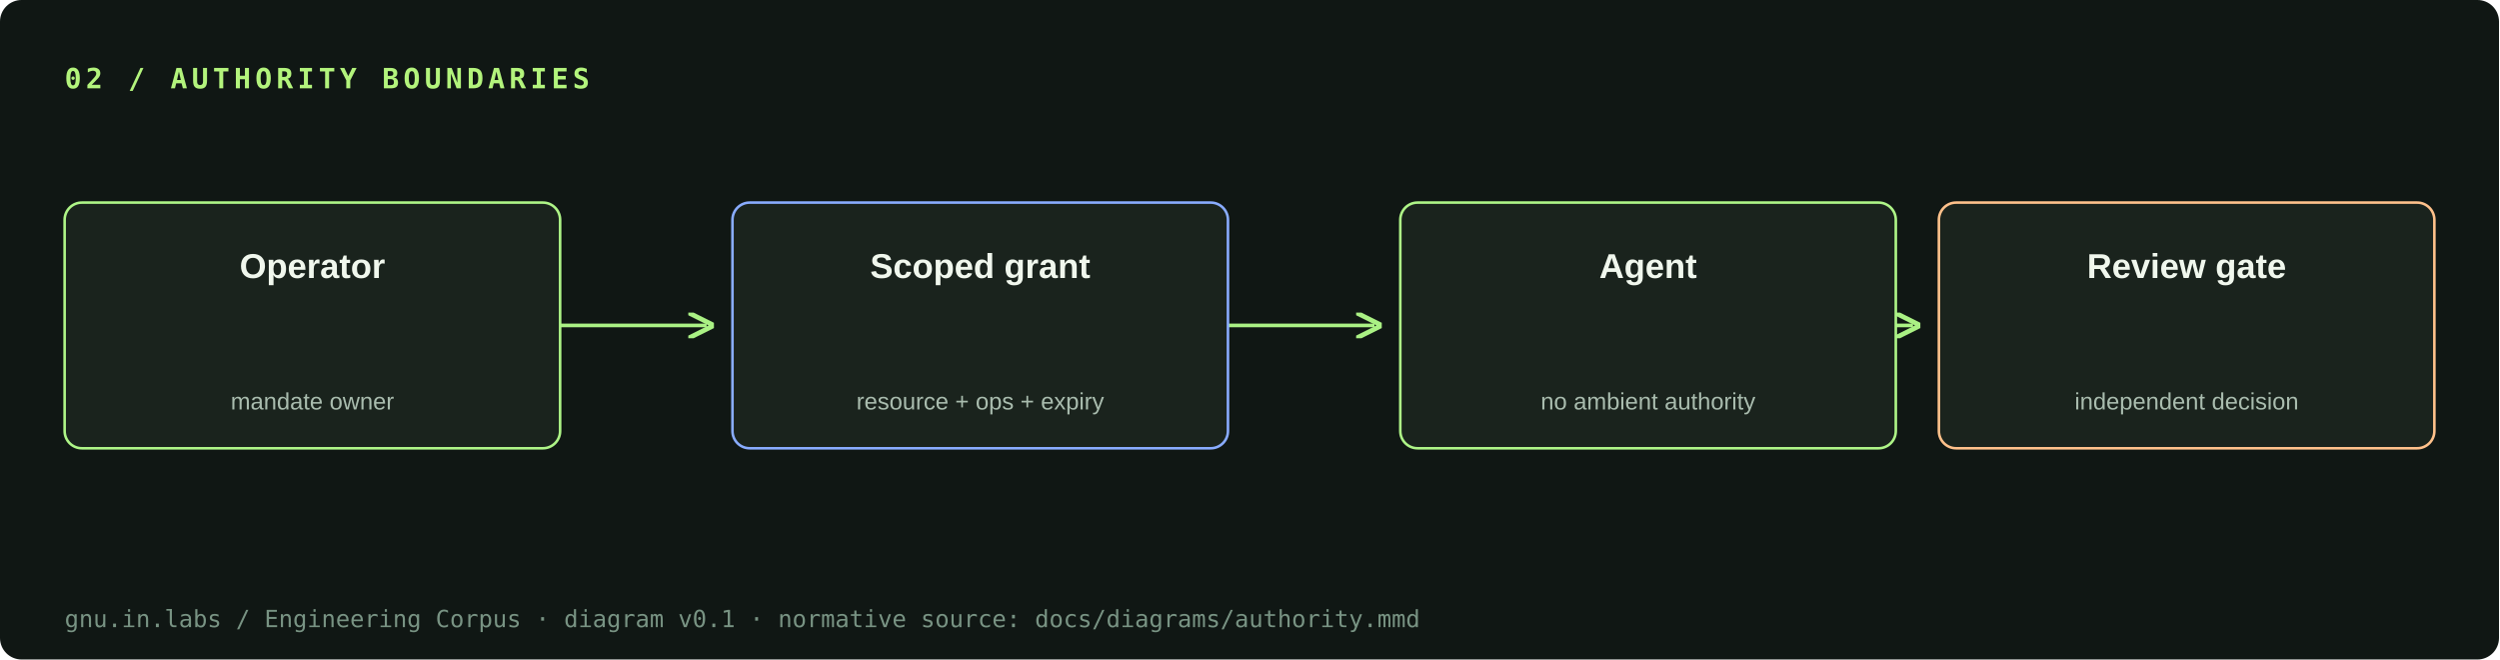
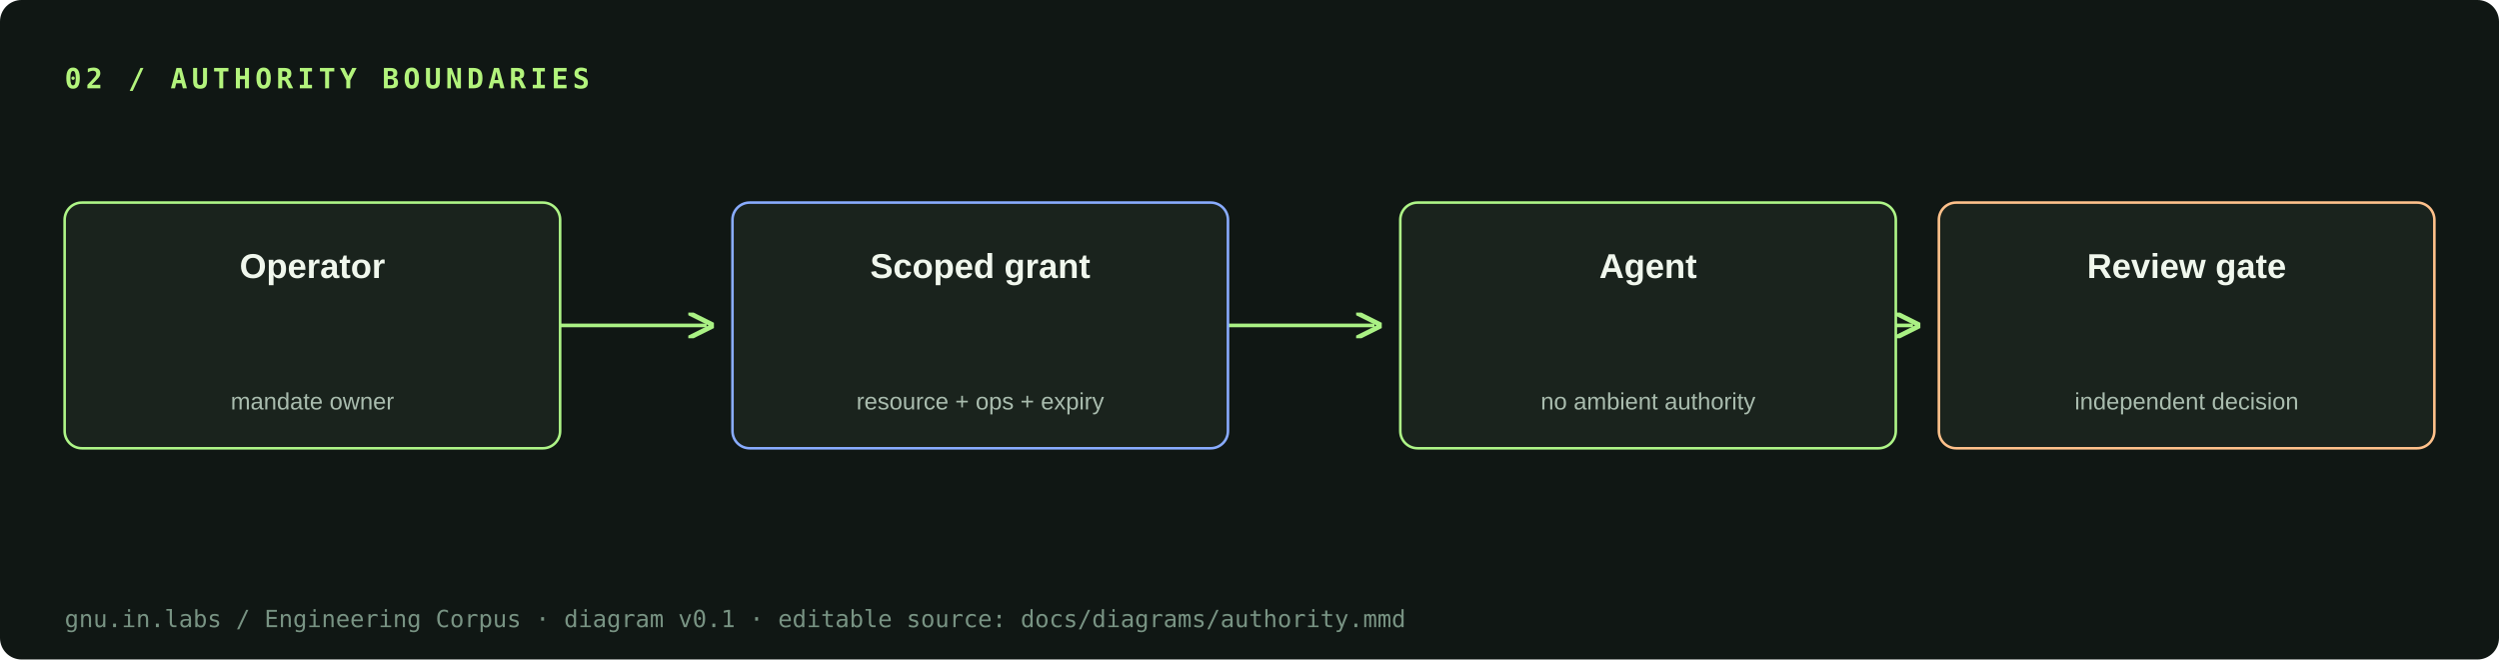
<svg xmlns="http://www.w3.org/2000/svg" viewBox="0 0 1160 306" role="img" aria-labelledby="title desc">
  <defs>
    <marker id="arrow" markerWidth="7" markerHeight="7" refX="5" refY="3.5" orient="auto">
      <path d="M0 0 L7 3.5 L0 7" fill="none" stroke="#aaf184" stroke-width="1.3" />
    </marker>
  </defs>
  <rect width="100%" height="100%" fill="#101714" rx="10" />
  <text x="30" y="41" fill="#b3f47c" font-family="monospace" font-weight="600" font-size="13" letter-spacing="2">02 / AUTHORITY BOUNDARIES</text>
  <line x1="260" y1="151" x2="328" y2="151" stroke="#aaf184" stroke-width="1.7" marker-end="url(#arrow)" />
  <line x1="570" y1="151" x2="638" y2="151" stroke="#aaf184" stroke-width="1.7" marker-end="url(#arrow)" />
  <line x1="880" y1="151" x2="888" y2="151" stroke="#aaf184" stroke-width="1.7" marker-end="url(#arrow)" />
  <rect x="30" y="94" width="230" height="114" fill="#1a231d" stroke="#aef587" stroke-width="1.2" rx="8" />
  <text x="145.0" y="129" text-anchor="middle" font-family="Arial,sans-serif" font-weight="700" font-size="16" fill="#f0f7ed">Operator</text>
  <text x="145.0" y="190" text-anchor="middle" font-family="Arial,sans-serif" font-size="11" fill="#a9bcae">mandate owner</text>
  <rect x="340" y="94" width="230" height="114" fill="#1a231d" stroke="#89acff" stroke-width="1.2" rx="8" />
  <text x="455.0" y="129" text-anchor="middle" font-family="Arial,sans-serif" font-weight="700" font-size="16" fill="#f0f7ed">Scoped grant</text>
  <text x="455.0" y="190" text-anchor="middle" font-family="Arial,sans-serif" font-size="11" fill="#a9bcae">resource + ops + expiry</text>
  <rect x="650" y="94" width="230" height="114" fill="#1a231d" stroke="#aef587" stroke-width="1.2" rx="8" />
  <text x="765.0" y="129" text-anchor="middle" font-family="Arial,sans-serif" font-weight="700" font-size="16" fill="#f0f7ed">Agent</text>
  <text x="765.0" y="190" text-anchor="middle" font-family="Arial,sans-serif" font-size="11" fill="#a9bcae">no ambient authority</text>
  <rect x="900" y="94" width="230" height="114" fill="#1a231d" stroke="#ffc18b" stroke-width="1.2" rx="8" />
  <text x="1015.0" y="129" text-anchor="middle" font-family="Arial,sans-serif" font-weight="700" font-size="16" fill="#f0f7ed">Review gate</text>
  <text x="1015.0" y="190" text-anchor="middle" font-family="Arial,sans-serif" font-size="11" fill="#a9bcae">independent decision</text>
-   <text x="30" y="291" fill="#789383" font-family="monospace" font-size="11">gnu.in.labs / Engineering Corpus · diagram v0.1 · normative source: docs/diagrams/authority.mmd</text>
+   <text x="30" y="291" fill="#789383" font-family="monospace" font-size="11">gnu.in.labs / Engineering Corpus · diagram v0.1 · editable source: docs/diagrams/authority.mmd</text>
</svg>
